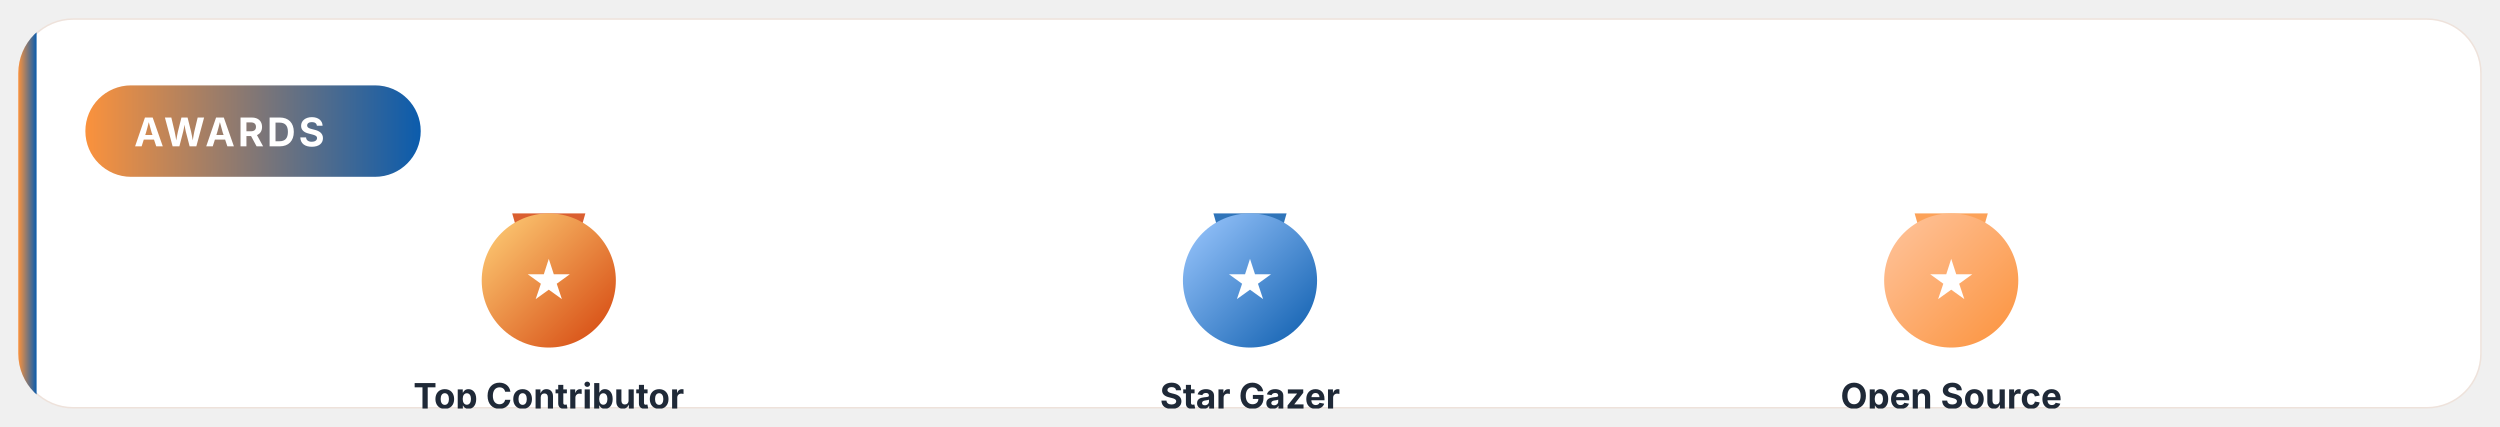
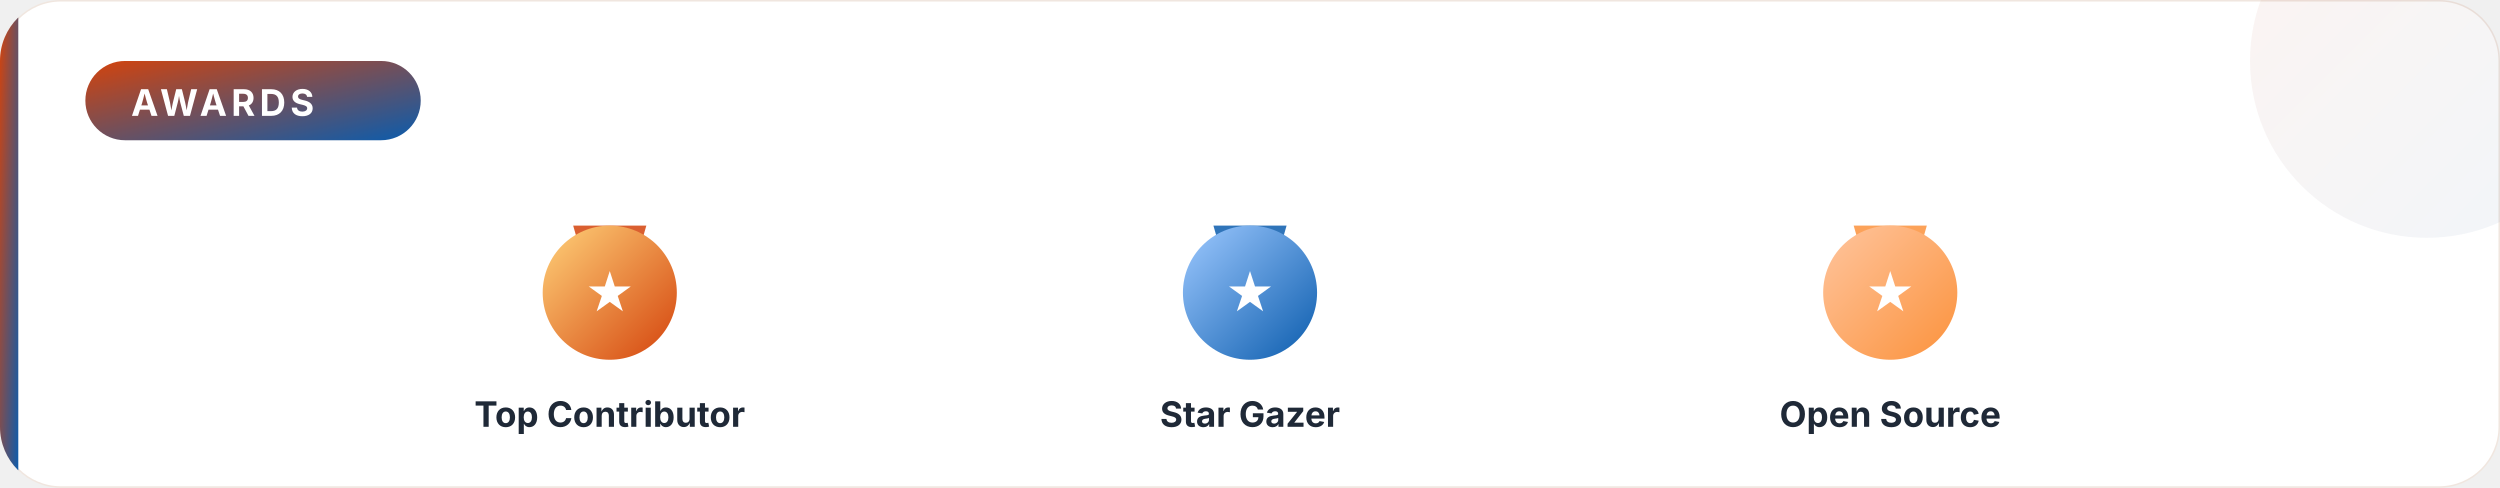
- <svg xmlns="http://www.w3.org/2000/svg" width="820" height="140" viewBox="0 0 820 140" role="img" aria-label="Awards">
+ <svg xmlns="http://www.w3.org/2000/svg" width="820" height="160" viewBox="0 0 820 160" role="img" aria-label="Awards">
  <defs>
-     <linearGradient id="hA" x1="0" y1="0" x2="1" y2="0">
-       <stop offset="0" stop-color="#fb923c" />
+     <linearGradient id="a" x1="0" y1="0" x2="1" y2="1">
+       <stop offset="0" stop-color="#d4430c" />
      <stop offset="1" stop-color="#0b5cad" />
    </linearGradient>
    <linearGradient id="m1" x1="0" y1="0" x2="1" y2="1">
      <stop offset="0" stop-color="#ffd27a" />
      <stop offset="1" stop-color="#d4430c" />
    </linearGradient>
    <linearGradient id="m2" x1="0" y1="0" x2="1" y2="1">
      <stop offset="0" stop-color="#9ec9ff" />
      <stop offset="1" stop-color="#0b5cad" />
    </linearGradient>
    <linearGradient id="m3" x1="0" y1="0" x2="1" y2="1">
      <stop offset="0" stop-color="#ffc59e" />
      <stop offset="1" stop-color="#fb923c" />
    </linearGradient>
    <linearGradient id="shine" x1="0" y1="0" x2="1" y2="0">
      <stop offset="0" stop-color="#fff" stop-opacity="0" />
      <stop offset=".5" stop-color="#fff" stop-opacity=".85" />
      <stop offset="1" stop-color="#fff" stop-opacity="0" />
    </linearGradient>
-     <filter id="shA" x="-10%" y="-10%" width="120%" height="120%">
-       <feDropShadow dx="0" dy="6" stdDeviation="10" flood-color="#5a2a00" flood-opacity="0.10" />
+     <filter id="s" x="-10%" y="-10%" width="120%" height="130%">
+       <feDropShadow dx="0" dy="10" stdDeviation="16" flood-color="#5a2a00" flood-opacity="0.12" />
    </filter>
-     <clipPath id="ca">
-       <rect x="6" y="6" width="808" height="128" rx="18" />
+     <clipPath id="cl">
+       <rect x="0" y="0" width="820" height="160" rx="20" />
    </clipPath>
  </defs>
-   <g clip-path="url(#ca)">
-     <rect x="6" y="6" width="808" height="128" rx="18" fill="#ffffff" stroke="#eee2db" filter="url(#shA)" />
-     <rect x="6" y="6" width="6" height="128" rx="3" fill="url(#hA)" />
-     <g transform="translate(28 30)">
-       <rect x="0" y="-2" width="110" height="30" rx="15" fill="url(#hA)" />
-       <text x="16" y="18" font-family="'Inter','Segoe UI',system-ui,sans-serif" font-size="13" font-weight="700" fill="#fff" letter-spacing="1">AWARDS</text>
+   <g clip-path="url(#cl)">
+     <rect x="0" y="0" width="820" height="160" rx="20" fill="#ffffff" stroke="#f0e6df" filter="url(#s)" />
+     <circle cx="796" cy="20" r="58" fill="url(#a)" opacity=".06" />
+     <rect x="0" y="0" width="6" height="160" rx="3" fill="url(#a)" />
+     <g transform="translate(28 22)">
+       <rect x="0" y="-2" width="110" height="26" rx="13" fill="url(#a)" />
+       <text x="15" y="16" font-family="'Inter','Segoe UI',system-ui,sans-serif" font-size="12" font-weight="700" fill="#ffffff" letter-spacing="1.4">AWARDS</text>
    </g>
    <g font-family="'Inter','Segoe UI',system-ui,sans-serif" text-anchor="middle">
-       <g transform="translate(180 92)">
-         <path d="M-12 -22 L-4 6 L4 6 L12 -22 Z" fill="#d4430c" opacity="0.85" />
+       <g transform="translate(200 96)">
+         <path d="M-12 -22 L-4 6 L4 6 L12 -22 Z" fill="#d4430c" opacity=".85" />
        <circle r="22" fill="url(#m1)">
          <animate attributeName="r" values="22;24;22" dur="3s" repeatCount="indefinite" />
        </circle>
        <text y="6" font-size="16" font-weight="800" fill="#fff">★</text>
        <rect x="-22" y="-22" width="44" height="44" fill="url(#shine)" opacity="0">
          <animate attributeName="opacity" values="0;.9;0" dur="3.5s" repeatCount="indefinite" />
        </rect>
-         <text y="42" font-size="11.5" font-weight="700" fill="#1f2937">Top Contributor</text>
+         <text y="44" font-size="11.5" font-weight="700" fill="#1f2937">Top Contributor</text>
      </g>
-       <g transform="translate(410 92)">
-         <path d="M-12 -22 L-4 6 L4 6 L12 -22 Z" fill="#0b5cad" opacity="0.85" />
+       <g transform="translate(410 96)">
+         <path d="M-12 -22 L-4 6 L4 6 L12 -22 Z" fill="#0b5cad" opacity=".85" />
        <circle r="22" fill="url(#m2)">
          <animate attributeName="r" values="22;24;22" dur="3.4s" repeatCount="indefinite" />
        </circle>
        <text y="6" font-size="16" font-weight="800" fill="#fff">★</text>
        <rect x="-22" y="-22" width="44" height="44" fill="url(#shine)" opacity="0">
          <animate attributeName="opacity" values="0;.9;0" dur="4s" repeatCount="indefinite" begin="0.5s" />
        </rect>
-         <text y="42" font-size="11.5" font-weight="700" fill="#1f2937">Star Gazer</text>
+         <text y="44" font-size="11.5" font-weight="700" fill="#1f2937">Star Gazer</text>
      </g>
-       <g transform="translate(640 92)">
-         <path d="M-12 -22 L-4 6 L4 6 L12 -22 Z" fill="#fb923c" opacity="0.85" />
+       <g transform="translate(620 96)">
+         <path d="M-12 -22 L-4 6 L4 6 L12 -22 Z" fill="#fb923c" opacity=".85" />
        <circle r="22" fill="url(#m3)">
          <animate attributeName="r" values="22;24;22" dur="3.8s" repeatCount="indefinite" />
        </circle>
        <text y="6" font-size="16" font-weight="800" fill="#fff">★</text>
        <rect x="-22" y="-22" width="44" height="44" fill="url(#shine)" opacity="0">
          <animate attributeName="opacity" values="0;.9;0" dur="3.2s" repeatCount="indefinite" begin="1s" />
        </rect>
-         <text y="42" font-size="11.5" font-weight="700" fill="#1f2937">Open Source</text>
+         <text y="44" font-size="11.5" font-weight="700" fill="#1f2937">Open Source</text>
      </g>
    </g>
  </g>
</svg>
